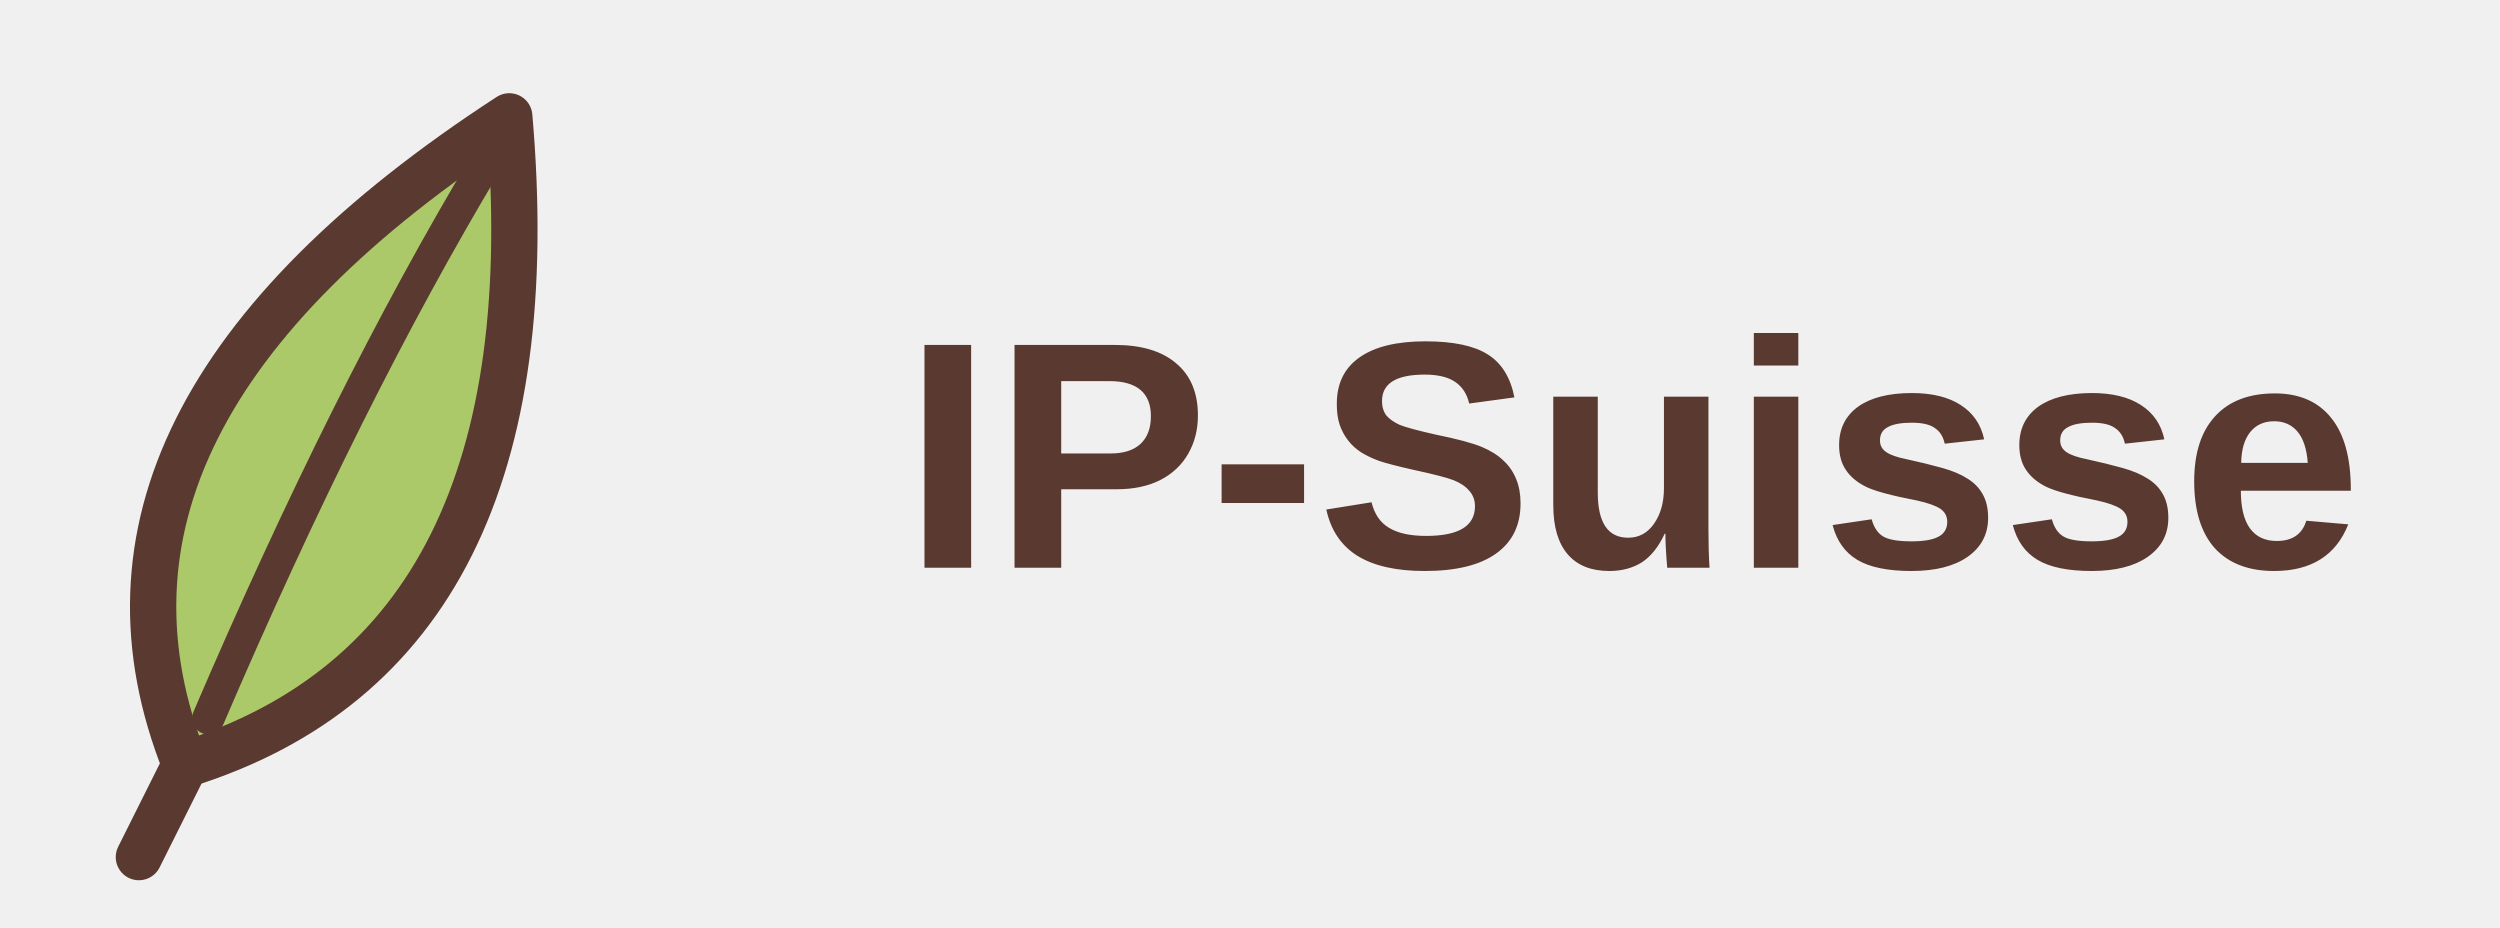
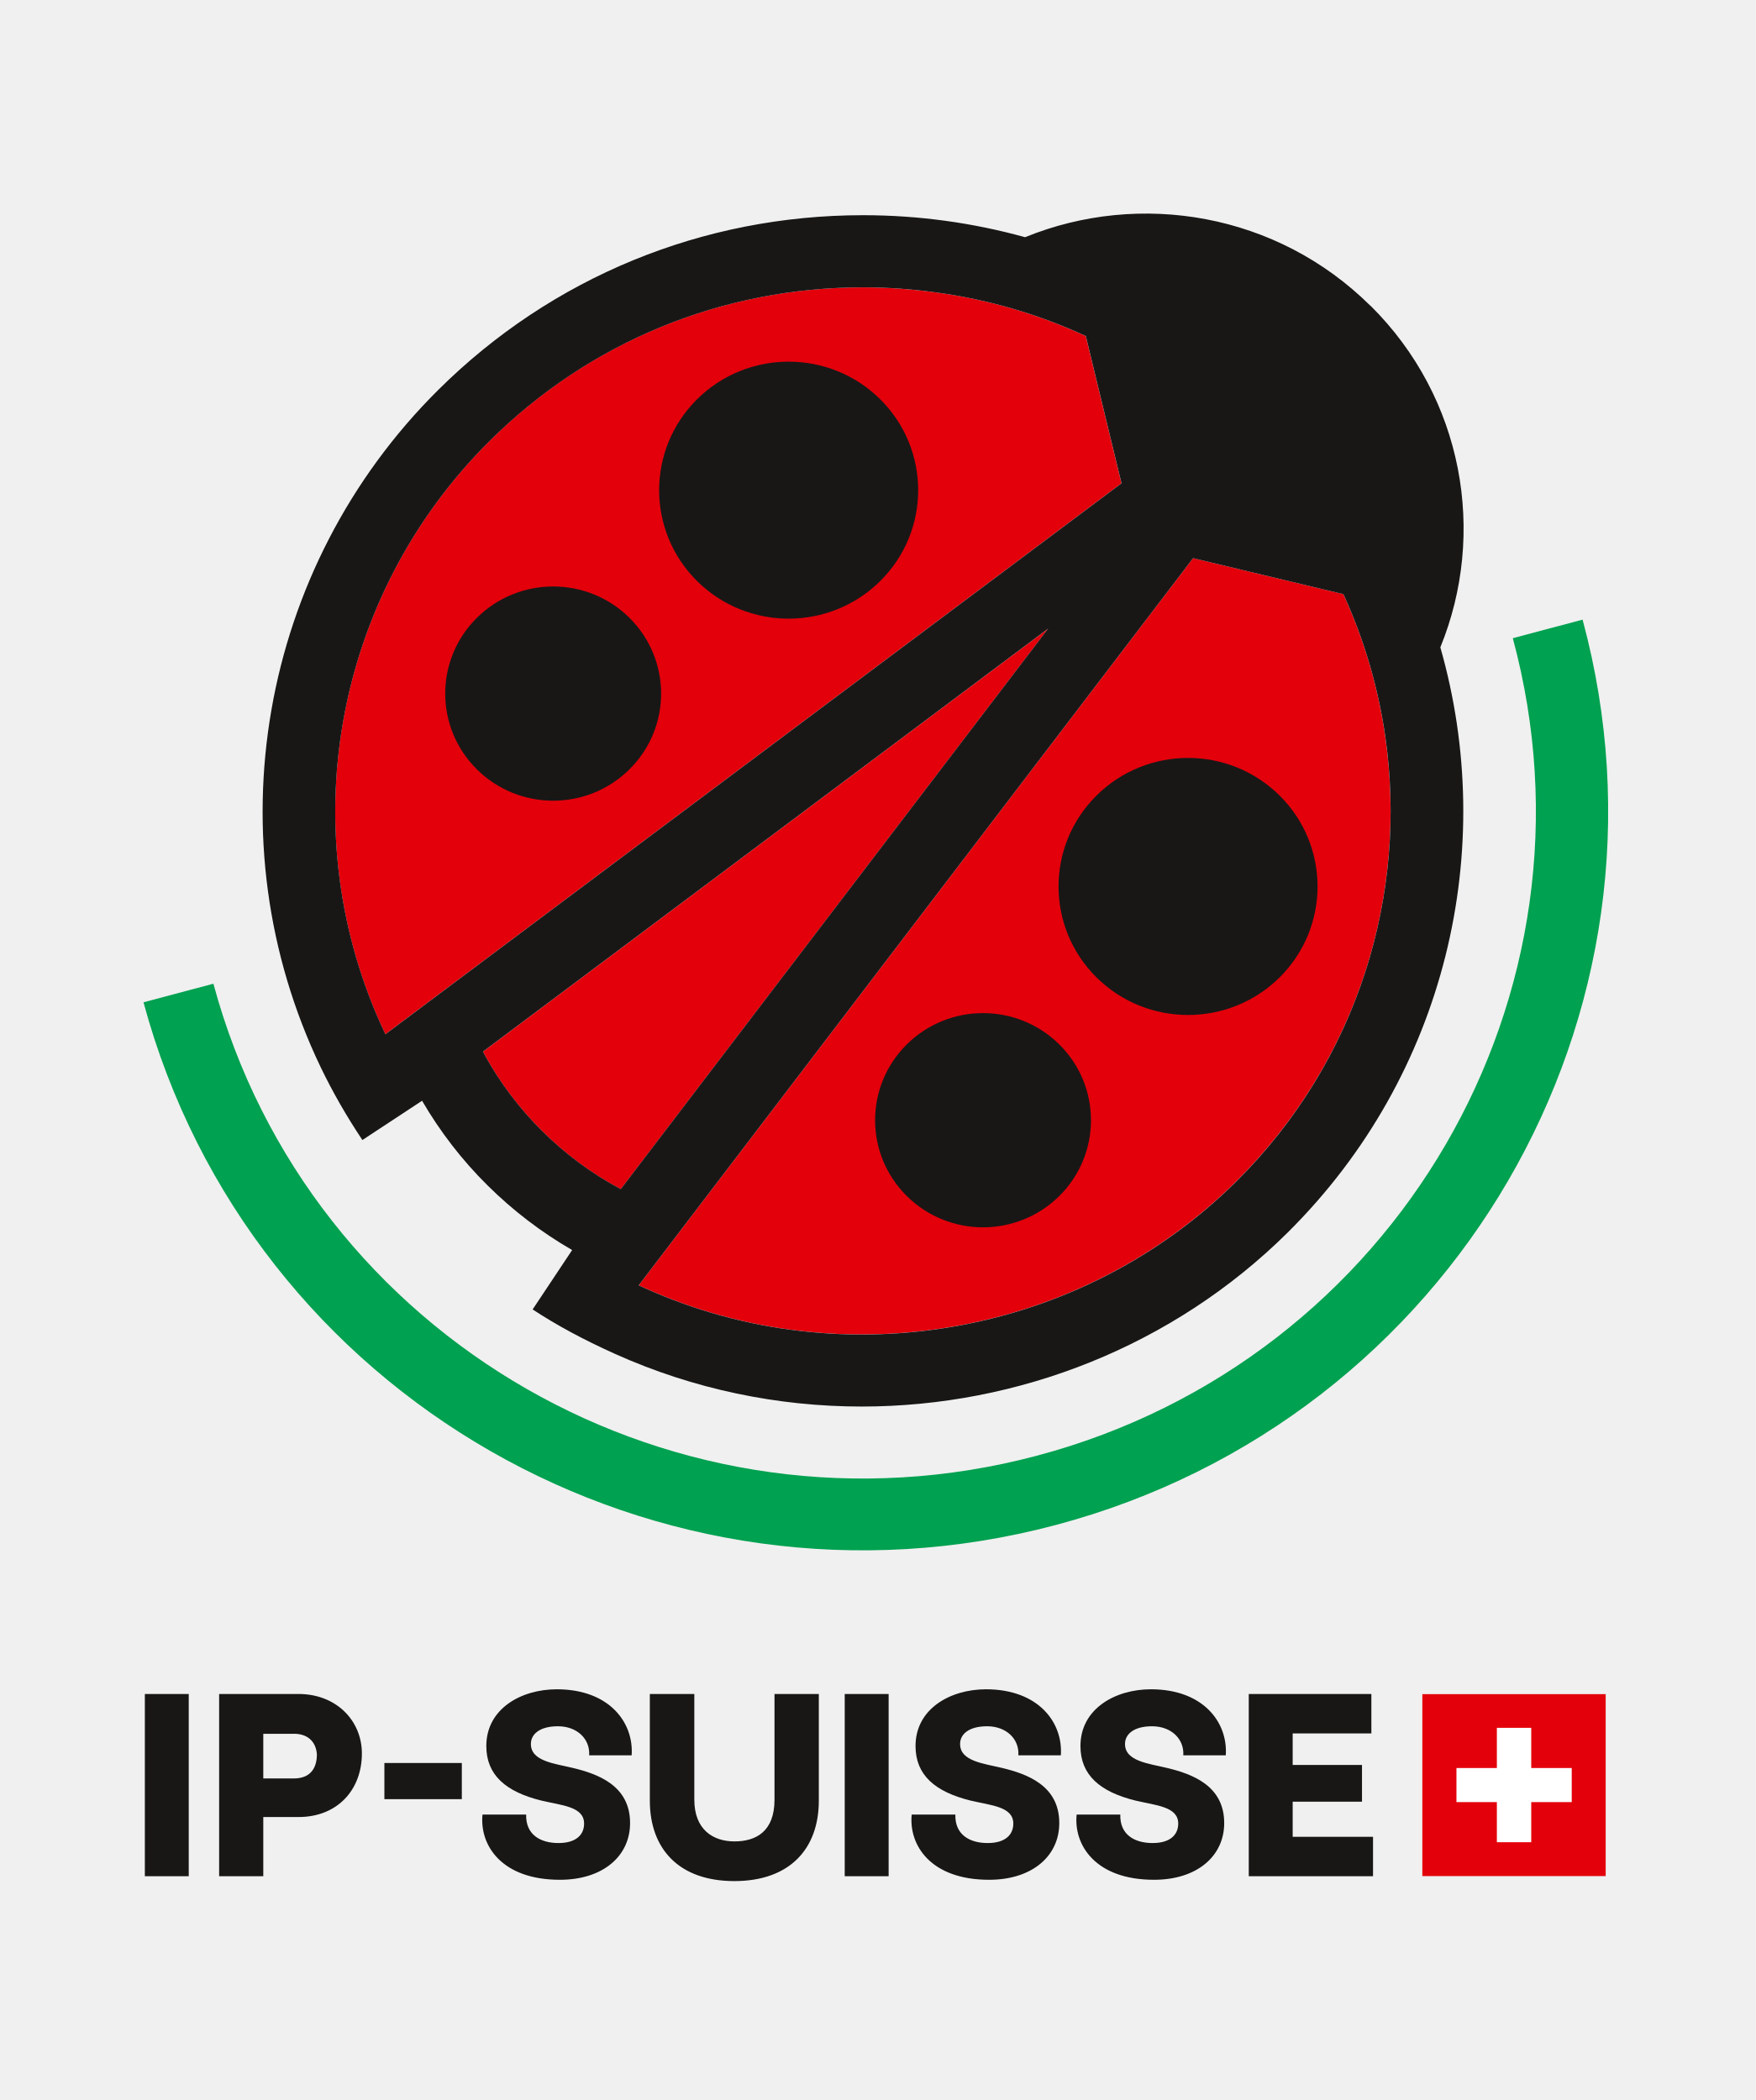
- <svg xmlns="http://www.w3.org/2000/svg" viewBox="0 0 108 40" height="56" width="151">
-   <g fill="none" stroke="#593930" stroke-width="2" stroke-linecap="round" stroke-linejoin="round">
-     <path d="M22 5Q2 18 8 33 24 28 22 5Z" fill="#ACC969" />
-     <path d="M8 33 6 37" />
-     <path d="M21 7Q15 17 9 31" stroke-width="1.4" />
+ <svg xmlns="http://www.w3.org/2000/svg" width="107" height="128" viewBox="0 0 107 128" fill="none">
+   <g clip-path="url(#clip0_1137_1140)">
+     <path d="M97.848 103.262H86.675V114.351H97.848V103.262Z" fill="#E3000B" />
+     <path d="M95.779 107.765H93.311V105.315H91.217V107.765H88.754V109.843H91.217V112.288H93.311V109.843H95.779V107.765Z" fill="white" />
+     <path d="M76.098 103.252V114.361H83.67V111.956H78.774V109.818H82.998V107.579H78.774V105.656H83.569V103.252H76.098ZM70.327 114.577C72.937 114.577 74.601 113.141 74.601 111.118C74.601 108.829 72.634 108.126 71.116 107.76C70.024 107.494 68.542 107.358 68.557 106.289C68.557 105.737 69.048 105.22 70.206 105.22C71.364 105.22 72.173 105.988 72.108 106.992H74.697C74.834 104.989 73.332 102.966 70.135 102.966C67.965 102.966 65.841 104.15 65.841 106.424C65.841 108.196 67.034 109.215 69.189 109.748C70.454 110.049 71.799 110.114 71.799 111.153C71.799 111.806 71.344 112.338 70.236 112.338C69.129 112.338 68.233 111.821 68.269 110.601H65.608C65.421 112.473 66.771 114.577 70.322 114.577M60.277 114.577C62.887 114.577 64.551 113.141 64.551 111.118C64.551 108.829 62.583 108.126 61.066 107.76C59.973 107.494 58.491 107.358 58.507 106.289C58.507 105.737 58.997 105.22 60.156 105.22C61.314 105.22 62.123 105.988 62.057 106.992H64.647C64.784 104.989 63.281 102.966 60.085 102.966C57.915 102.966 55.791 104.15 55.791 106.424C55.791 108.196 56.984 109.215 59.139 109.748C60.403 110.049 61.749 110.114 61.749 111.153C61.749 111.806 61.294 112.338 60.186 112.338C59.078 112.338 58.183 111.821 58.218 110.601H55.558C55.371 112.473 56.721 114.577 60.272 114.577M51.476 114.361H54.152V103.252H51.476V114.361ZM49.908 103.252H47.197V109.697C47.197 111.65 46.054 112.238 44.754 112.238C43.454 112.238 42.311 111.52 42.311 109.697V103.252H39.6V109.748C39.6 112.704 41.385 114.657 44.749 114.657C48.112 114.657 49.898 112.704 49.898 109.748V103.252H49.908ZM34.122 114.577C36.732 114.577 38.396 113.141 38.396 111.118C38.396 108.829 36.428 108.126 34.911 107.76C33.818 107.494 32.336 107.358 32.352 106.289C32.352 105.737 32.842 105.22 34.001 105.22C35.159 105.22 35.968 105.988 35.902 106.992H38.492C38.629 104.989 37.126 102.966 33.93 102.966C31.76 102.966 29.635 104.15 29.635 106.424C29.635 108.196 30.829 109.215 32.984 109.748C34.248 110.049 35.594 110.114 35.594 111.153C35.594 111.806 35.139 112.338 34.031 112.338C32.923 112.338 32.028 111.821 32.063 110.601H29.403C29.216 112.473 30.566 114.577 34.117 114.577M23.424 109.662H28.143V107.458H23.424V109.662ZM17.896 105.676C18.922 105.676 19.292 106.344 19.312 106.982C19.297 107.614 19.044 108.402 17.896 108.402H16.044V105.681H17.896V105.676ZM18.184 103.252H13.354V114.361H16.044V110.752H18.199C20.541 110.752 22.053 109.115 22.053 106.876C22.053 104.903 20.521 103.252 18.184 103.252ZM8.827 114.361H11.502V103.252H8.827V114.361Z" fill="#181716" />
+     <path d="M81.864 36.214L80.372 35.858L72.704 34.021L38.922 78.342C39.048 78.398 39.169 78.458 39.296 78.513C51.425 83.975 65.911 81.359 75.334 72.007C82.78 64.618 85.804 54.482 84.408 44.859C83.978 41.892 83.129 38.98 81.859 36.209L81.864 36.214Z" fill="#E3000B" />
+     <path d="M66.523 21.968L66.164 20.482C63.286 19.151 60.211 18.253 57.024 17.821C55.568 17.625 54.086 17.515 52.589 17.515C43.995 17.515 35.917 20.833 29.843 26.867C20.263 36.375 17.718 50.893 23.48 63.041L68.339 29.457L66.523 21.968Z" fill="#E3000B" />
+     <path d="M29.433 64.1C29.478 64.186 29.518 64.271 29.564 64.357C30.49 66.033 31.658 67.574 33.039 68.945C34.445 70.34 36.033 71.52 37.763 72.449C37.783 72.459 37.809 72.474 37.829 72.484L63.878 38.313L29.433 64.1Z" fill="#E3000B" />
+     <path d="M83.518 18.644C77.828 12.997 69.477 11.601 62.467 14.458C59.29 13.579 55.977 13.117 52.594 13.117C42.816 13.117 33.626 16.897 26.717 23.755C15.781 34.608 12.898 51.209 19.549 65.064C20.263 66.545 21.113 68.036 22.084 69.487L23.318 68.674L23.358 68.649L25.72 67.093C26.813 68.97 28.148 70.707 29.711 72.253C31.259 73.789 32.989 75.109 34.865 76.194L32.458 79.813C33.95 80.792 35.543 81.65 37.47 82.519C42.275 84.683 47.409 85.732 52.508 85.732C62.052 85.732 71.485 82.052 78.475 75.12C88.187 65.481 91.282 51.726 87.772 39.457C90.605 32.52 89.194 24.267 83.523 18.639L83.518 18.644ZM23.485 63.041C17.718 50.893 20.268 36.375 29.848 26.867C35.922 20.838 44 17.515 52.594 17.515C54.091 17.515 55.568 17.62 57.029 17.821C60.216 18.253 63.291 19.151 66.169 20.482L66.528 21.968L68.344 29.457L23.485 63.041ZM63.878 38.308L37.829 72.479C37.829 72.479 37.784 72.459 37.764 72.444C36.034 71.515 34.445 70.335 33.039 68.94C31.658 67.569 30.49 66.023 29.564 64.352C29.519 64.266 29.478 64.181 29.433 64.096L63.878 38.308ZM38.922 78.342L72.704 34.021L80.372 35.858L81.864 36.214C83.134 38.985 83.984 41.902 84.414 44.864C85.805 54.487 82.78 64.623 75.34 72.012C65.916 81.364 51.43 83.98 39.301 78.518C39.175 78.458 39.048 78.403 38.927 78.347L38.922 78.342Z" fill="#181716" />
+     <path d="M53.64 24.337C56.721 27.394 56.726 32.359 53.64 35.416C50.56 38.473 45.558 38.473 42.477 35.416C39.397 32.359 39.397 27.394 42.477 24.337C45.558 21.28 50.56 21.28 53.64 24.337Z" fill="#181716" />
+     <path d="M38.36 37.66C40.93 40.21 40.93 44.342 38.36 46.892C35.791 49.442 31.628 49.442 29.059 46.892C26.489 44.342 26.489 40.21 29.059 37.66C31.628 35.11 35.791 35.11 38.36 37.66Z" fill="#181716" />
+     <path d="M77.98 48.493C74.899 45.436 69.897 45.431 66.817 48.493C63.736 51.551 63.736 56.515 66.817 59.573C69.897 62.63 74.899 62.63 77.98 59.573C81.06 56.515 81.06 51.551 77.98 48.493Z" fill="#181716" />
+     <path d="M64.556 63.664C61.986 61.114 57.824 61.114 55.254 63.664C52.685 66.214 52.685 70.346 55.254 72.896C57.824 75.446 61.986 75.446 64.556 72.896C67.125 70.346 67.125 66.214 64.556 63.664Z" fill="#181716" />
+     <path d="M96.441 37.771C102.931 61.806 88.561 86.51 64.343 92.951C40.125 99.391 15.235 85.129 8.745 61.094L13.004 59.959C18.861 81.661 41.339 94.542 63.205 88.724C85.071 82.906 98.05 60.602 92.188 38.9L96.447 37.766L96.441 37.771Z" fill="#00A150" />
  </g>
-   <text x="39" y="24.5" font-family="Arial, Helvetica, sans-serif" font-size="14" font-weight="700" fill="#593930">IP-Suisse</text>
+   <defs>
+     <clipPath id="clip0_1137_1140">
+       <rect width="106.674" height="127.509" fill="white" />
+     </clipPath>
+   </defs>
</svg>
